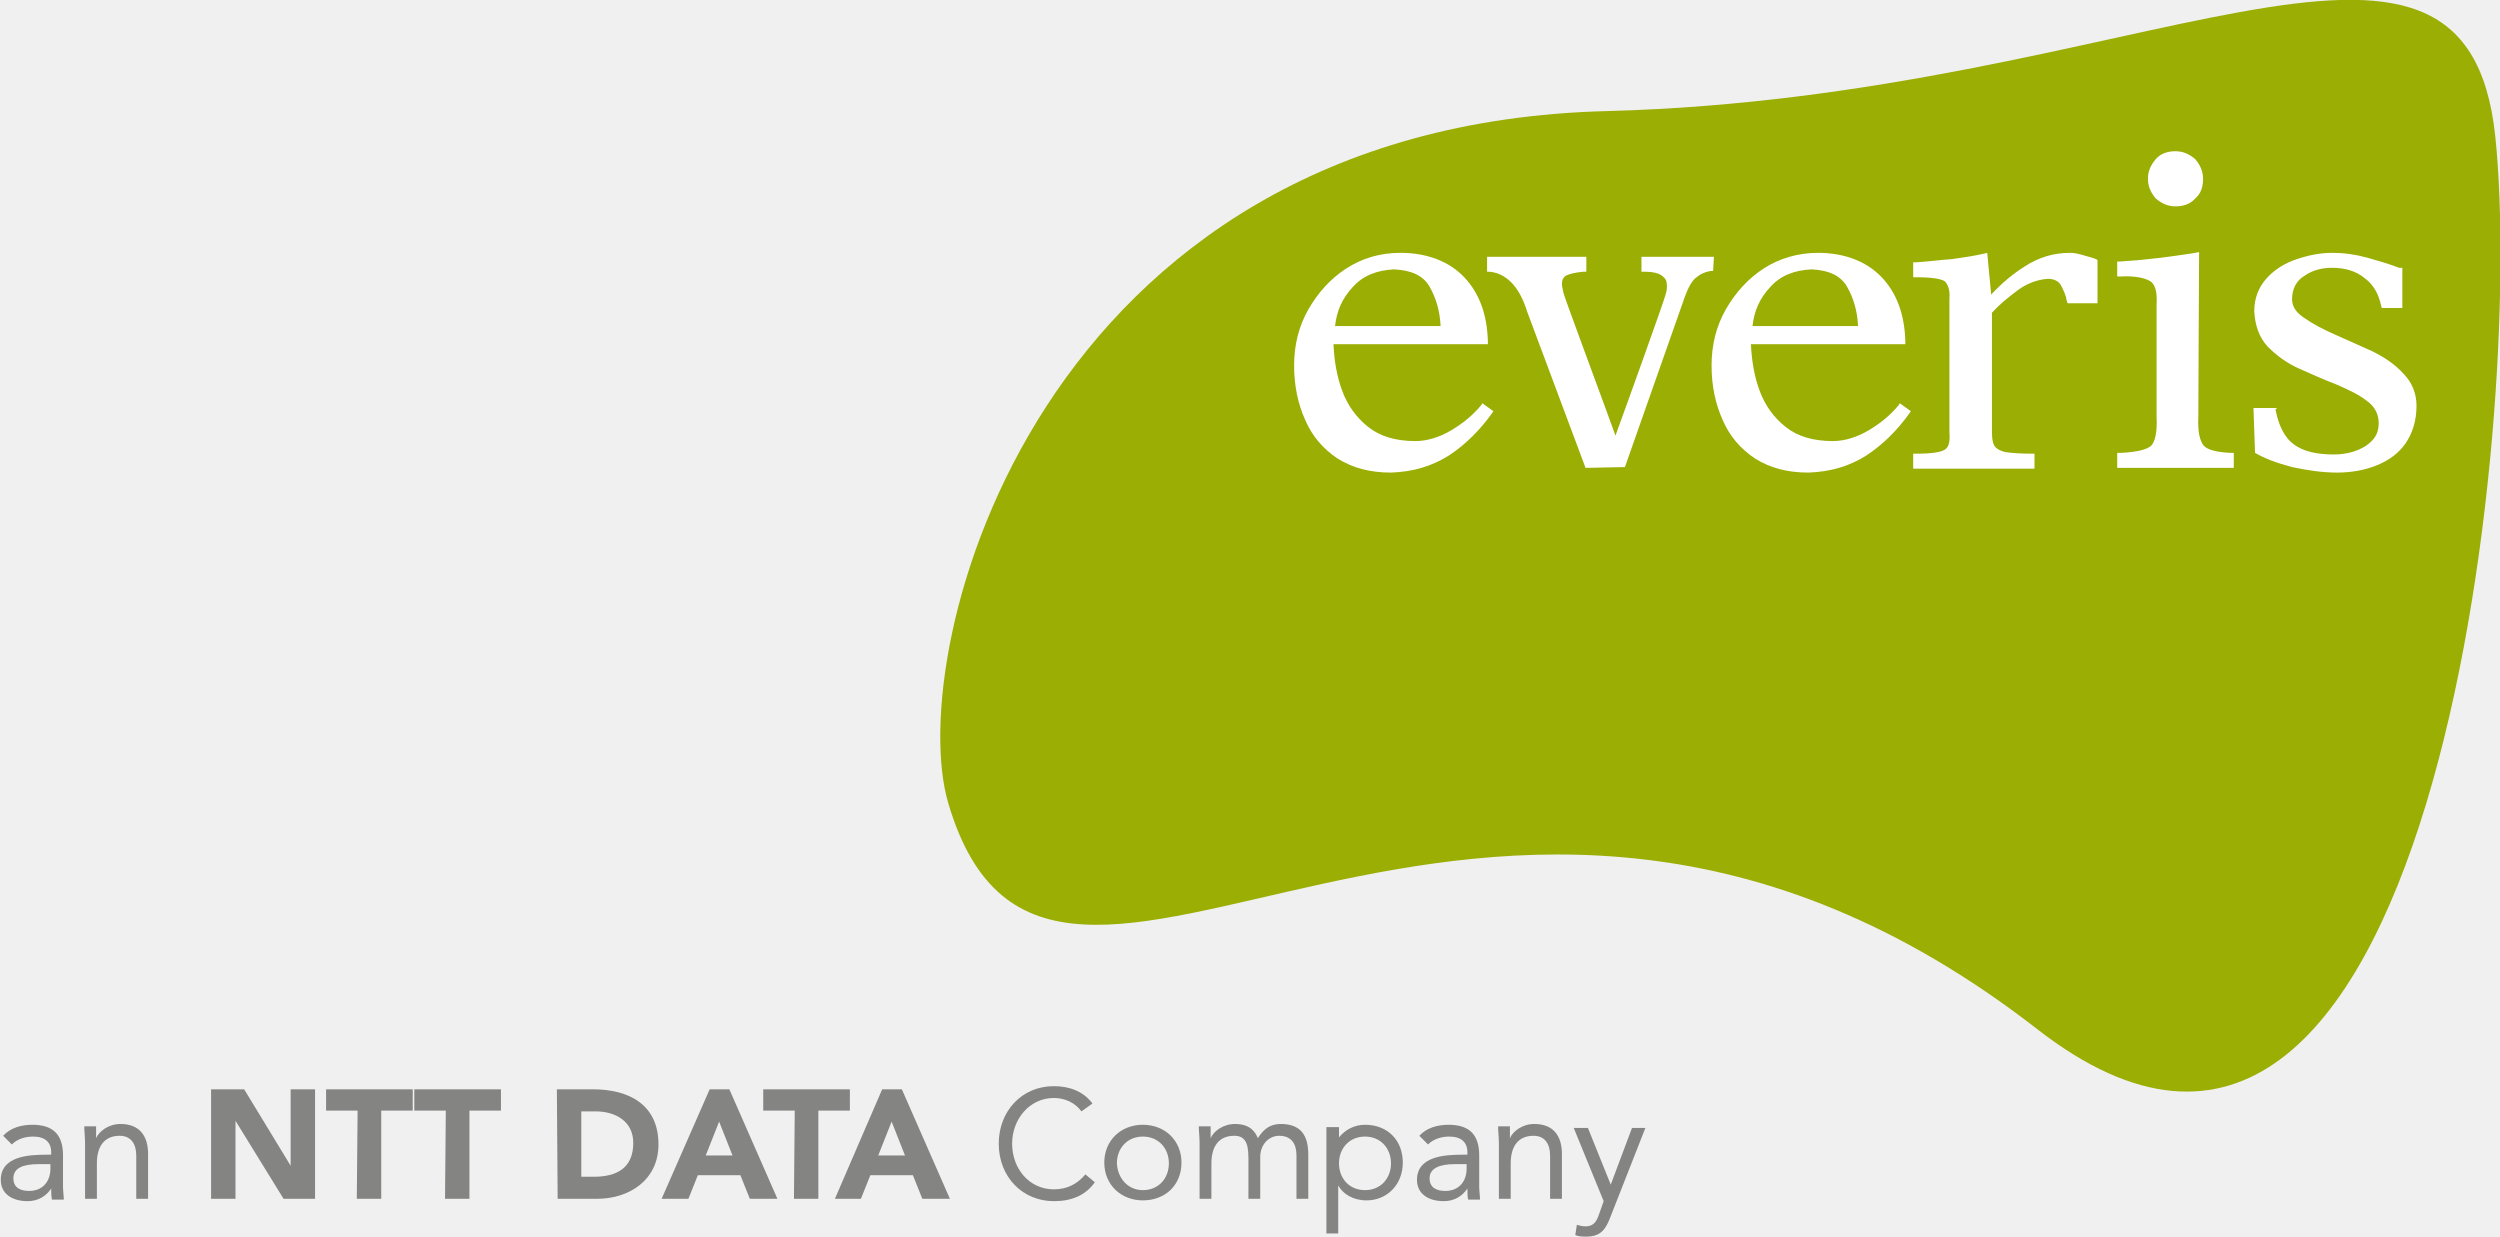
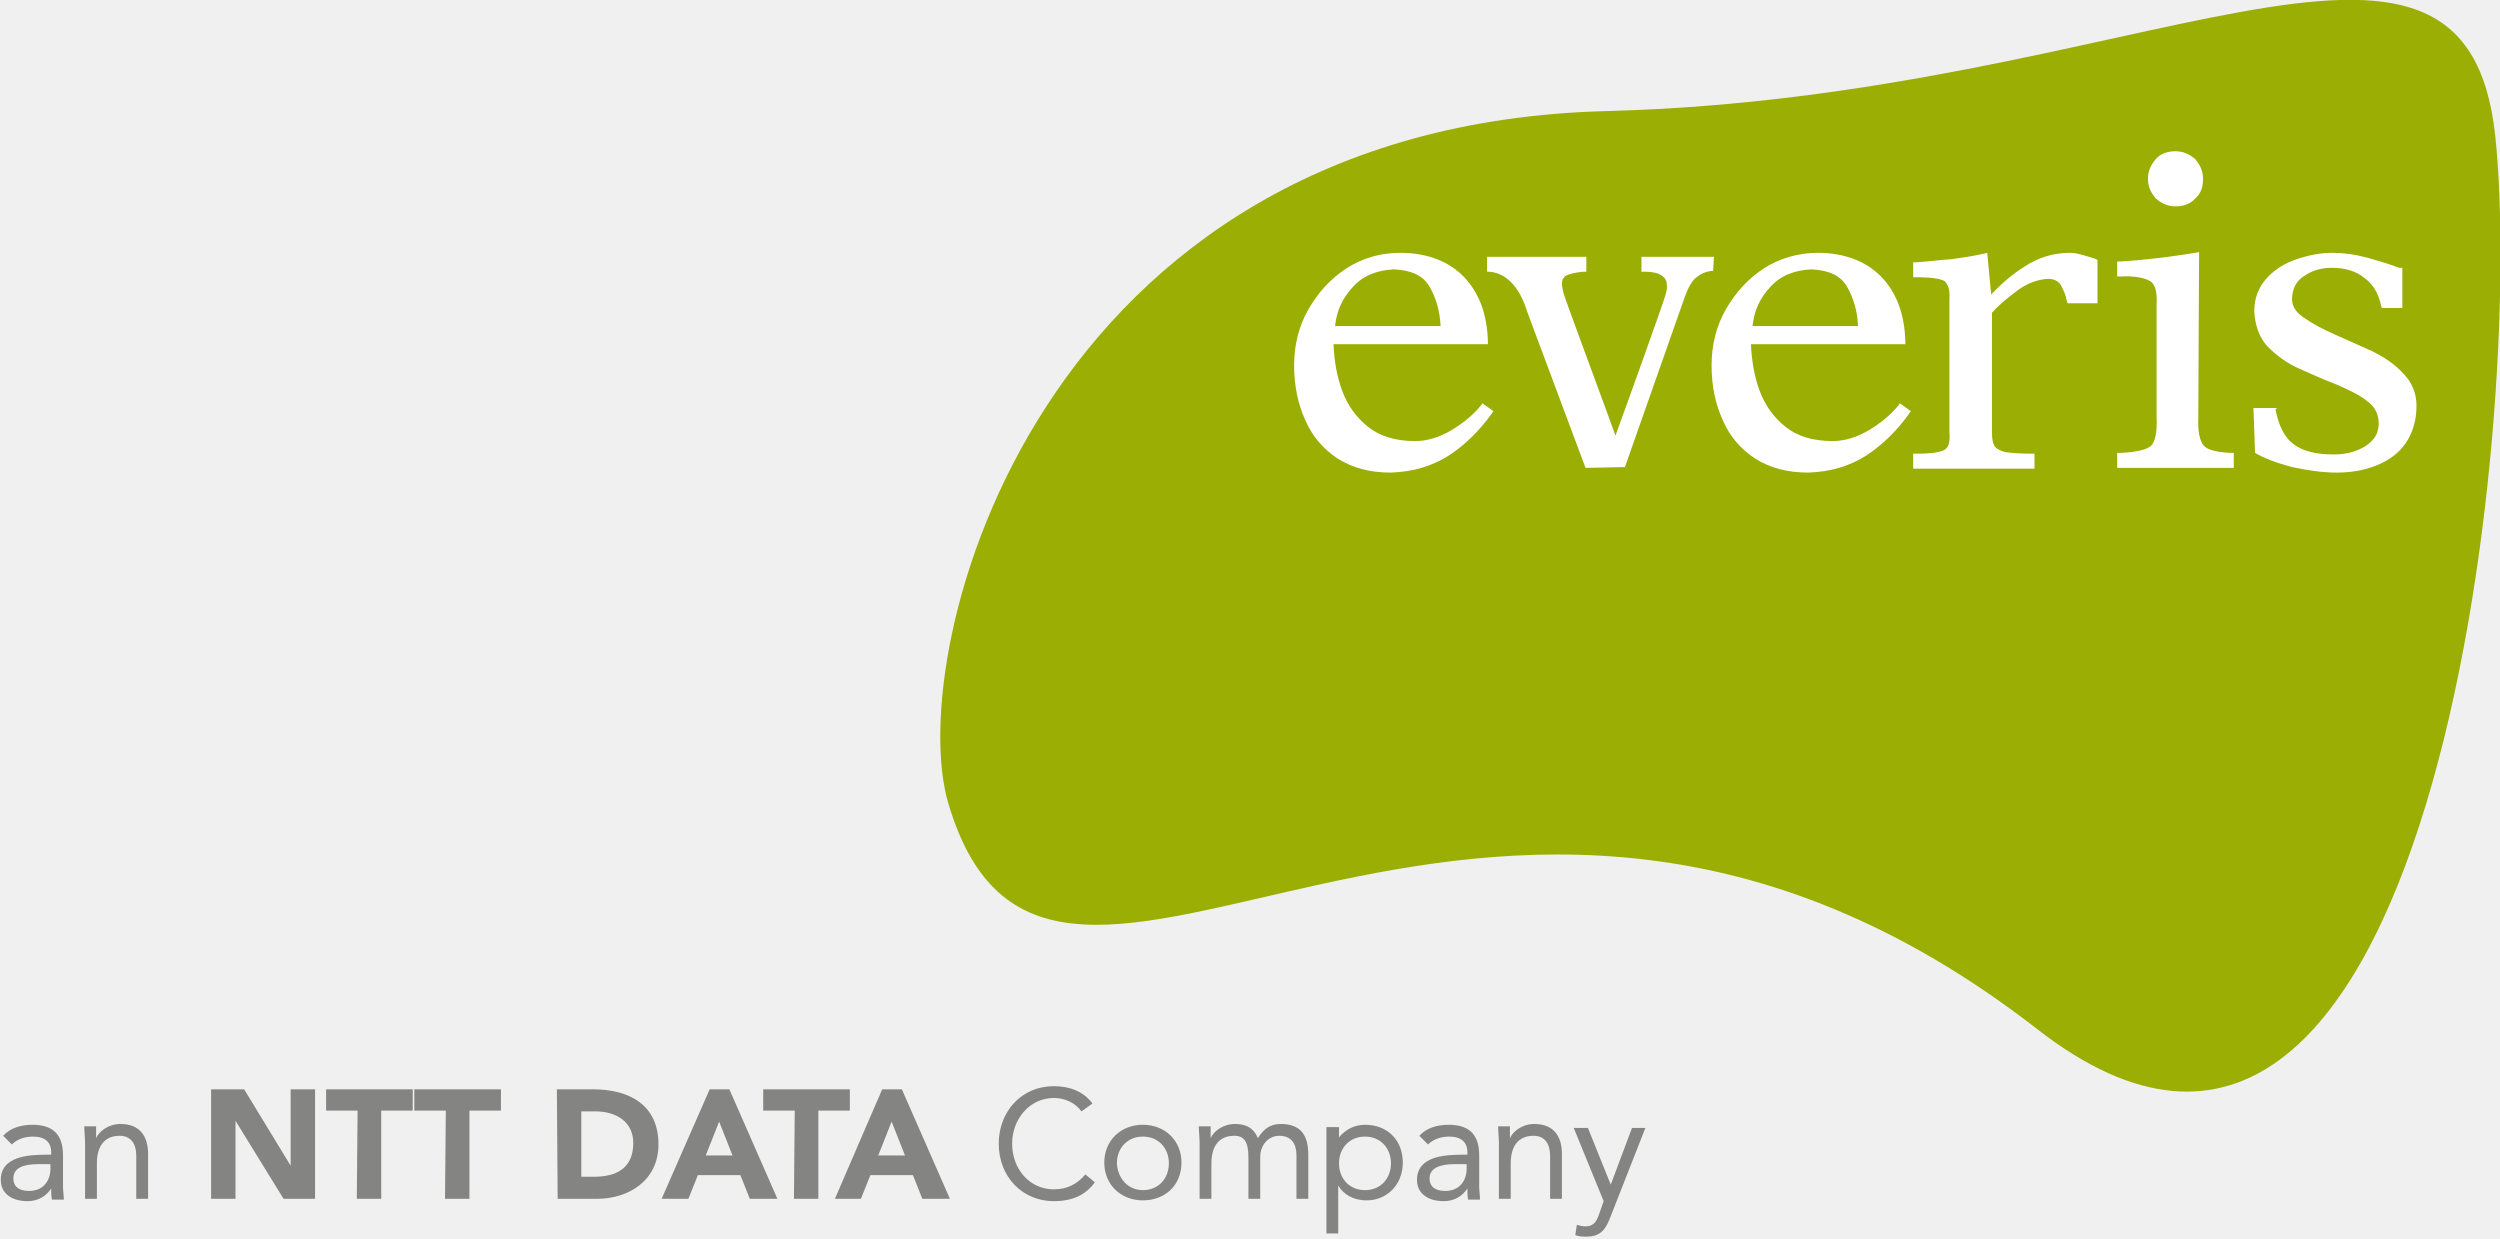
- <svg xmlns="http://www.w3.org/2000/svg" version="1.1" id="Capa_1" x="0px" y="0px" viewBox="0 0 317.4 157" style="enable-background:new 0 0 317.4 157;" xml:space="preserve">
-   <style type="text/css">
- 	.st0{fill-rule:evenodd;clip-rule:evenodd;fill:#9AAE04;}
- 	.st1{fill-rule:evenodd;clip-rule:evenodd;fill:#FFFFFF;}
- 	.st2{fill:#848483;}
- </style>
-   <g>
-     <g>
-       <path class="st0" d="M316.8,17.3c3.8,36-7.9,152.4-58.1,113.4c-71-55.2-125.2,15.5-138.3-28.7c-5.7-19.2,11.1-86.1,83.7-87.9    C271.8,12.3,313-18.7,316.8,17.3z" />
-       <g>
-         <path class="st1" d="M182.9,41.4c-0.1-2-0.6-3.6-1.4-5c-0.8-1.4-2.3-2.1-4.5-2.2c-2.2,0.1-4,0.8-5.3,2.3c-1.3,1.4-2,3-2.2,4.9     H182.9z M170.4,49.6c0.7,1.9,1.8,3.4,3.3,4.6c1.5,1.2,3.5,1.8,6,1.8c1.5,0,3.1-0.5,4.6-1.4s2.7-1.9,3.7-3.1l0.2-0.3l1.4,1     l-0.2,0.3c-1.5,2.1-3.3,3.9-5.4,5.3c-2.2,1.4-4.6,2.1-7.4,2.2c-2.7,0-4.9-0.6-6.8-1.8c-1.8-1.2-3.2-2.8-4.1-4.9     c-0.9-2-1.4-4.3-1.4-6.9c0-2.6,0.6-5,1.8-7.1s2.8-3.9,4.8-5.2s4.3-2,6.9-2c3.4,0,6.2,1.1,8.1,3.1c1.9,2,2.9,4.7,3,8.1v0.4h-19.6     C169.4,45.8,169.7,47.7,170.4,49.6z" />
-         <path class="st1" d="M217.5,34.4h-0.3c-0.6,0.1-1.2,0.3-1.8,0.8c-0.6,0.4-1.1,1.4-1.5,2.5l-7.6,21.6l-5,0.1l-7.4-19.8     c-0.5-1.6-1.1-2.7-1.8-3.5s-1.7-1.5-3-1.6h-0.3v-1.9c0,0,11.8,0,12.2,0h0.4v1.9H201c-1.1,0.1-1.8,0.3-2.2,0.5     c-0.4,0.3-0.5,0.6-0.5,1.1c0,0.2,0.1,0.6,0.2,1.1c0.1,0.5,5.2,14.2,6.6,18.1c1.4-3.8,6.2-17.2,6.3-17.7c0.2-0.6,0.3-1.1,0.2-1.6     c0-0.4-0.2-0.7-0.6-1c-0.4-0.3-1.1-0.5-2.2-0.5h-0.4v-1.9h0.4c0.4,0,8.8,0,8.8,0L217.5,34.4L217.5,34.4z" />
-         <path class="st1" d="M235.9,41.4c-0.1-2-0.6-3.6-1.4-5c-0.8-1.4-2.3-2.1-4.5-2.2c-2.2,0.1-4,0.8-5.3,2.3c-1.3,1.4-2,3-2.2,4.9     H235.9z M223.4,49.6c0.7,1.9,1.8,3.4,3.3,4.6c1.5,1.2,3.5,1.8,6,1.8c1.5,0,3.1-0.5,4.6-1.4s2.7-1.9,3.7-3.1l0.2-0.3l1.4,1     l-0.2,0.3c-1.5,2.1-3.3,3.9-5.4,5.3c-2.2,1.4-4.6,2.1-7.4,2.2c-2.7,0-4.9-0.6-6.8-1.8c-1.8-1.2-3.2-2.8-4.1-4.9     c-0.9-2-1.4-4.3-1.4-6.9c0-2.6,0.6-5,1.8-7.1s2.8-3.9,4.8-5.2s4.4-2,6.9-2c3.4,0,6.2,1.1,8.1,3.1c1.9,2,2.9,4.7,3,8.1v0.4h-19.6     C222.4,45.8,222.7,47.7,223.4,49.6z" />
-         <path class="st1" d="M257.1,33.8c1.7-1.1,3.6-1.7,5.7-1.7c0.5,0,1,0.1,1.7,0.3c0.6,0.2,1.2,0.3,1.6,0.5l0.2,0.1v5.5h-3.8     l-0.1-0.3c-0.1-0.7-0.4-1.3-0.7-1.9c-0.3-0.6-0.9-0.9-1.7-0.9c-1.4,0.1-2.7,0.6-3.9,1.5c-1.2,0.9-2.3,1.8-3.2,2.8v15.2     c0,0.8,0.1,1.3,0.3,1.7c0.2,0.3,0.6,0.6,1.4,0.8c0.7,0.1,1.8,0.2,3.3,0.2h0.4v1.9h-15.4v-1.9h0.4c2,0,3.1-0.2,3.6-0.5     s0.7-1,0.6-2.2v-17c0.1-1.1-0.2-1.8-0.6-2.2c-0.5-0.3-1.6-0.5-3.6-0.5h-0.4v-1.9h0.4c1.6-0.1,3-0.3,4.5-0.4     c1.4-0.2,2.8-0.4,4.1-0.7l0.4-0.1l0.5,5.3C254.1,36,255.5,34.8,257.1,33.8z" />
-         <path class="st1" d="M288.9,52c0.4,2.1,1.2,3.6,2.3,4.4c1.2,0.9,2.9,1.3,5.1,1.3c0.8,0,1.7-0.1,2.6-0.4c0.9-0.3,1.6-0.7,2.2-1.3     s0.9-1.3,0.9-2.3c0-1.1-0.5-2.1-1.5-2.8c-1-0.8-2.3-1.4-3.9-2.1c-1.6-0.6-3.1-1.3-4.7-2s-2.9-1.7-4-2.8c-1.1-1.2-1.6-2.7-1.7-4.5     c0-1.7,0.6-3.1,1.6-4.2c1-1.1,2.3-1.9,3.8-2.4s3-0.8,4.5-0.8s2.9,0.2,4.4,0.6c1.4,0.4,2.8,0.8,4.1,1.3h0.4v5.1h-2.6l-0.1-0.3     c-0.3-1.5-1-2.7-2.1-3.5c-1.1-0.9-2.5-1.3-4.1-1.3c-1.3,0-2.5,0.3-3.5,1c-1,0.6-1.6,1.6-1.6,3c0,0.9,0.5,1.7,1.6,2.4     c1,0.7,2.3,1.4,3.9,2.1c1.6,0.7,3.1,1.4,4.7,2.1c1.6,0.8,2.9,1.7,3.9,2.8c1.1,1.1,1.7,2.5,1.7,4.1c0,1.9-0.5,3.5-1.4,4.8     s-2.2,2.2-3.7,2.8s-3.2,0.9-5,0.9c-1.9,0-3.8-0.3-5.7-0.7c-1.9-0.5-3.5-1.1-4.7-1.8l-0.2-5.7h3L288.9,52z" />
-         <g>
-           <path class="st1" d="M278.7,25.2c-0.6,0.7-1.5,1-2.5,1s-1.8-0.4-2.5-1c-0.6-0.7-1-1.5-1-2.5s0.4-1.8,1-2.5s1.5-1,2.5-1      s1.8,0.4,2.5,1c0.6,0.7,1,1.5,1,2.5C279.7,23.8,279.4,24.6,278.7,25.2z" />
-           <path class="st1" d="M269.2,35.1h-0.4v-1.9h0.4c3.2-0.2,6.4-0.6,9.5-1.1l0.5-0.1c0,0-0.1,18.2-0.1,20.9      c-0.1,1.9,0.2,3.1,0.7,3.7c0.5,0.5,1.5,0.8,3.4,0.9h0.4v1.9h-14.8v-1.9h0.4c2.1-0.1,3.3-0.4,3.9-0.9c0.5-0.5,0.8-1.7,0.7-3.7      V38.6c0.1-1.6-0.2-2.5-0.8-2.9C272.3,35.3,271.1,35,269.2,35.1z" />
-         </g>
-       </g>
-     </g>
-     <g>
-       <path class="st2" d="M0.4,144.2c0.9-1,2.3-1.4,3.7-1.4c2.7,0,3.9,1.3,3.9,3.9v4c0,0.5,0.1,1.1,0.1,1.6H6.6c-0.1-0.4-0.1-1-0.1-1.4    l0,0c-0.6,0.9-1.6,1.6-3,1.6c-1.9,0-3.4-0.9-3.4-2.7c0-3,3.5-3.2,5.8-3.2h0.6v-0.3c0-1.3-0.8-2-2.3-2c-1,0-2,0.3-2.7,1L0.4,144.2z     M4.9,147.8c-2,0-3.2,0.5-3.2,1.8c0,1.2,0.9,1.6,2,1.6c1.8,0,2.7-1.3,2.7-2.8v-0.6H4.9z" />
-       <path class="st2" d="M10.8,145.2c0-0.8-0.1-1.6-0.1-2.2h1.5c0,0.5,0,1,0,1.5l0,0c0.4-0.9,1.6-1.8,3.1-1.8c2.4,0,3.5,1.5,3.5,3.8    v5.7h-1.5v-5.5c0-1.5-0.7-2.5-2.1-2.5c-2,0-2.9,1.4-2.9,3.5v4.5h-1.5L10.8,145.2z" />
-       <path class="st2" d="M26.8,138.3H31l5.9,9.7l0,0v-9.7H40v13.9h-4l-6.1-9.9l0,0v9.9h-3.1V138.3z" />
-       <path class="st2" d="M45.4,141h-4v-2.7h11v2.7h-4v11.2h-3.1L45.4,141L45.4,141z" />
-       <path class="st2" d="M56.6,141h-4v-2.7h11v2.7h-4v11.2h-3.1L56.6,141L56.6,141z" />
-       <path class="st2" d="M70.7,138.3h4.6c4.5,0,8.3,1.9,8.3,7c0,4.5-3.7,6.9-7.8,6.9h-5L70.7,138.3L70.7,138.3z M73.8,149.4h1.6    c2.9,0,5-1.1,5-4.3c0-2.7-2.2-4-4.8-4h-1.8L73.8,149.4z" />
-       <path class="st2" d="M90.1,138.3h2.5l6.1,13.9h-3.5l-1.2-3h-5.4l-1.2,3H84L90.1,138.3z M91.3,142.4l-1.7,4.3H93L91.3,142.4z" />
-       <path class="st2" d="M100.9,141h-4v-2.7h11v2.7h-4v11.2h-3.1L100.9,141L100.9,141z" />
-       <path class="st2" d="M112,138.3h2.5l6.1,13.9h-3.5l-1.2-3h-5.4l-1.2,3H106L112,138.3z M113.2,142.4l-1.7,4.3h3.4L113.2,142.4z" />
-       <path class="st2" d="M145.1,142.8c2.8,0,4.9,2,4.9,4.8c0,2.9-2.1,4.8-4.9,4.8c-2.8,0-4.9-2-4.9-4.8    C140.2,144.8,142.3,142.8,145.1,142.8z M145.1,151.1c2,0,3.3-1.5,3.3-3.4s-1.3-3.4-3.3-3.4s-3.3,1.5-3.3,3.4    C141.9,149.6,143.2,151.1,145.1,151.1z" />
-       <path class="st2" d="M152.3,145.2c0-0.8-0.1-1.6-0.1-2.2h1.5c0,0.5,0,1,0,1.5l0,0c0.4-0.9,1.6-1.8,3.1-1.8c2,0,2.6,1.1,2.9,1.8    c0.7-1.1,1.5-1.8,2.9-1.8c2.6,0,3.5,1.5,3.5,3.9v5.6h-1.5v-5.5c0-1.3-0.5-2.5-2.2-2.5c-1.3,0-2.4,1.1-2.4,2.7v5.3h-1.5V147    c0-2-0.5-2.8-1.8-2.8c-2,0-2.9,1.4-2.9,3.5v4.5h-1.5V145.2z" />
-       <path class="st2" d="M168.5,143.1h1.5v1.3l0,0c0.8-1,2-1.6,3.3-1.6c2.9,0,4.8,2,4.8,4.8s-2,4.8-4.6,4.8c-1.7,0-3-0.8-3.6-1.9l0,0    v6.1h-1.5v-13.5H168.5z M173.3,151.1c2,0,3.3-1.5,3.3-3.4s-1.3-3.4-3.3-3.4s-3.3,1.5-3.3,3.4S171.3,151.1,173.3,151.1z" />
-       <path class="st2" d="M180.2,144.2c0.9-1,2.3-1.4,3.7-1.4c2.7,0,3.9,1.3,3.9,3.9v4c0,0.5,0.1,1.1,0.1,1.6h-1.5    c-0.1-0.4-0.1-1-0.1-1.4l0,0c-0.6,0.9-1.6,1.6-3,1.6c-1.9,0-3.4-0.9-3.4-2.7c0-3,3.5-3.2,5.8-3.2h0.6v-0.3c0-1.3-0.8-2-2.3-2    c-1,0-2,0.3-2.7,1L180.2,144.2z M184.7,147.8c-1.9,0-3.2,0.5-3.2,1.8c0,1.2,0.9,1.6,2,1.6c1.8,0,2.7-1.3,2.7-2.8v-0.6H184.7z" />
-       <path class="st2" d="M190.3,145.2c0-0.8-0.1-1.6-0.1-2.2h1.5c0,0.5,0,1,0,1.5l0,0c0.4-0.9,1.6-1.8,3.1-1.8c2.4,0,3.5,1.5,3.5,3.8    v5.7h-1.5v-5.5c0-1.5-0.7-2.5-2.1-2.5c-2,0-2.9,1.4-2.9,3.5v4.5h-1.5V145.2z" />
-       <path class="st2" d="M204.5,154.4c-0.6,1.6-1.2,2.6-3.1,2.6c-0.4,0-1,0-1.4-0.2l0.2-1.3c0.3,0.1,0.7,0.2,1.1,0.2    c1,0,1.4-0.6,1.7-1.5l0.6-1.7l-3.8-9.3h1.8l2.9,7.2l0,0l2.7-7.2h1.7L204.5,154.4z" />
-       <g>
-         <path class="st2" d="M137.3,141.1c-0.8-1.1-2.1-1.7-3.5-1.7c-3.1,0-5.3,2.7-5.3,5.8c0,3.2,2.2,5.8,5.3,5.8c1.7,0,3-0.7,4-1.9     l1.2,1c-1.2,1.7-3,2.4-5.2,2.4c-4,0-7-3.1-7-7.3c0-4.1,2.9-7.3,7-7.3c1.9,0,3.7,0.6,4.9,2.2L137.3,141.1z" />
-       </g>
-     </g>
+ <svg xmlns="http://www.w3.org/2000/svg" width="107" height="53" viewBox="0 0 107 53" fill="none">
+   <g clip-path="url(#clip0_17_1888)">
+     <path fill-rule="evenodd" clip-rule="evenodd" d="M106.798 5.832C108.079 17.968 104.135 57.208 87.212 44.061C63.276 25.452 45.005 49.286 40.589 34.386C38.667 27.913 44.331 5.36 68.805 4.753C91.628 4.146 105.517 -6.304 106.798 5.832Z" fill="#9AAE04" />
+     <path fill-rule="evenodd" clip-rule="evenodd" d="M61.658 13.957C61.624 13.282 61.456 12.743 61.186 12.271C60.917 11.799 60.411 11.563 59.669 11.529C58.928 11.563 58.321 11.799 57.883 12.305C57.444 12.777 57.208 13.316 57.141 13.957H61.658V13.957ZM57.444 16.721C57.68 17.361 58.051 17.867 58.557 18.272C59.062 18.676 59.737 18.878 60.58 18.878C61.085 18.878 61.624 18.71 62.13 18.406C62.636 18.103 63.04 17.766 63.377 17.361L63.445 17.26L63.917 17.597L63.849 17.698C63.344 18.406 62.737 19.013 62.029 19.485C61.287 19.957 60.478 20.193 59.534 20.227C58.624 20.227 57.883 20.025 57.242 19.62C56.635 19.215 56.163 18.676 55.86 17.968C55.556 17.294 55.388 16.519 55.388 15.642C55.388 14.766 55.59 13.957 55.995 13.249C56.399 12.541 56.939 11.934 57.613 11.496C58.287 11.057 59.062 10.821 59.939 10.821C61.085 10.821 62.029 11.192 62.67 11.866C63.31 12.541 63.647 13.451 63.681 14.597V14.732H57.074C57.107 15.44 57.208 16.08 57.444 16.721Z" fill="white" />
+     <path fill-rule="evenodd" clip-rule="evenodd" d="M73.322 11.597H73.221C73.019 11.63 72.817 11.698 72.615 11.866C72.412 12.001 72.244 12.338 72.109 12.709L69.547 19.991L67.861 20.025L65.367 13.35C65.198 12.81 64.996 12.44 64.76 12.17C64.524 11.9 64.187 11.664 63.748 11.63H63.647V10.99C63.647 10.99 67.625 10.99 67.76 10.99H67.895V11.63H67.76C67.389 11.664 67.153 11.732 67.018 11.799C66.883 11.9 66.85 12.001 66.85 12.17C66.85 12.237 66.883 12.372 66.917 12.541C66.951 12.709 68.67 17.328 69.142 18.642C69.614 17.361 71.232 12.844 71.266 12.675C71.333 12.473 71.367 12.305 71.333 12.136C71.333 12.001 71.266 11.9 71.131 11.799C70.996 11.698 70.76 11.63 70.389 11.63H70.255V10.99H70.389C70.524 10.99 73.356 10.99 73.356 10.99L73.322 11.597Z" fill="white" />
+     <path fill-rule="evenodd" clip-rule="evenodd" d="M79.525 13.957C79.492 13.282 79.323 12.743 79.053 12.271C78.784 11.799 78.278 11.563 77.536 11.529C76.795 11.563 76.188 11.799 75.749 12.305C75.311 12.777 75.075 13.316 75.008 13.957H79.525V13.957ZM75.311 16.721C75.547 17.361 75.918 17.867 76.424 18.272C76.929 18.676 77.604 18.878 78.446 18.878C78.952 18.878 79.492 18.71 79.997 18.406C80.503 18.103 80.907 17.766 81.245 17.361L81.312 17.26L81.784 17.597L81.716 17.698C81.211 18.406 80.604 19.013 79.896 19.485C79.154 19.957 78.345 20.193 77.401 20.227C76.491 20.227 75.749 20.025 75.109 19.62C74.502 19.215 74.03 18.676 73.727 17.968C73.423 17.294 73.255 16.519 73.255 15.642C73.255 14.766 73.457 13.957 73.862 13.249C74.266 12.541 74.806 11.934 75.48 11.496C76.154 11.057 76.963 10.821 77.806 10.821C78.952 10.821 79.896 11.192 80.537 11.866C81.177 12.541 81.514 13.451 81.548 14.597V14.732H74.941C74.974 15.44 75.075 16.08 75.311 16.721Z" fill="white" />
+     <path fill-rule="evenodd" clip-rule="evenodd" d="M86.672 11.394C87.245 11.024 87.886 10.821 88.594 10.821C88.762 10.821 88.931 10.855 89.167 10.922C89.369 10.99 89.571 11.024 89.706 11.091L89.773 11.125V12.979H88.493L88.459 12.878C88.425 12.642 88.324 12.44 88.223 12.237C88.122 12.035 87.919 11.934 87.65 11.934C87.178 11.967 86.74 12.136 86.335 12.44C85.93 12.743 85.56 13.046 85.256 13.383V18.508C85.256 18.777 85.29 18.946 85.357 19.081C85.425 19.182 85.56 19.283 85.829 19.35C86.065 19.384 86.436 19.418 86.942 19.418H87.077V20.058H81.885V19.418H82.02C82.694 19.418 83.065 19.35 83.234 19.249C83.402 19.148 83.469 18.912 83.436 18.508V12.777C83.469 12.406 83.368 12.17 83.234 12.035C83.065 11.934 82.694 11.866 82.02 11.866H81.885V11.226H82.02C82.559 11.192 83.031 11.125 83.537 11.091C84.009 11.024 84.481 10.956 84.919 10.855L85.054 10.821L85.222 12.608C85.661 12.136 86.133 11.732 86.672 11.394Z" fill="white" />
+     <path fill-rule="evenodd" clip-rule="evenodd" d="M97.392 17.53C97.527 18.238 97.797 18.744 98.168 19.013C98.572 19.317 99.145 19.451 99.887 19.451C100.156 19.451 100.46 19.418 100.763 19.317C101.067 19.215 101.303 19.081 101.505 18.878C101.707 18.676 101.808 18.44 101.808 18.103C101.808 17.732 101.64 17.395 101.303 17.159C100.966 16.889 100.527 16.687 99.988 16.451C99.449 16.249 98.943 16.013 98.403 15.777C97.864 15.541 97.426 15.204 97.055 14.833C96.684 14.428 96.516 13.923 96.482 13.316C96.482 12.743 96.684 12.271 97.021 11.9C97.358 11.529 97.797 11.26 98.302 11.091C98.808 10.922 99.314 10.821 99.819 10.821C100.325 10.821 100.797 10.889 101.303 11.024C101.775 11.159 102.247 11.293 102.685 11.462H102.82V13.181H101.943L101.909 13.08C101.808 12.574 101.572 12.17 101.202 11.9C100.831 11.597 100.359 11.462 99.819 11.462C99.381 11.462 98.977 11.563 98.639 11.799C98.302 12.001 98.1 12.338 98.1 12.81C98.1 13.114 98.269 13.383 98.639 13.619C98.977 13.855 99.415 14.091 99.954 14.327C100.494 14.563 100.999 14.799 101.539 15.035C102.078 15.305 102.516 15.608 102.853 15.979C103.224 16.35 103.426 16.822 103.426 17.361C103.426 18.002 103.258 18.541 102.955 18.98C102.651 19.418 102.213 19.721 101.707 19.923C101.202 20.126 100.628 20.227 100.022 20.227C99.381 20.227 98.741 20.126 98.1 19.991C97.46 19.822 96.92 19.62 96.516 19.384L96.448 17.462H97.46L97.392 17.53Z" fill="white" />
+     <path fill-rule="evenodd" clip-rule="evenodd" d="M93.954 8.495C93.751 8.731 93.448 8.832 93.111 8.832C92.774 8.832 92.504 8.698 92.268 8.495C92.066 8.259 91.931 7.99 91.931 7.652C91.931 7.315 92.066 7.046 92.268 6.81C92.47 6.574 92.774 6.473 93.111 6.473C93.448 6.473 93.718 6.607 93.954 6.81C94.156 7.046 94.291 7.315 94.291 7.652C94.291 8.023 94.19 8.293 93.954 8.495Z" fill="white" />
+     <path fill-rule="evenodd" clip-rule="evenodd" d="M90.751 11.833H90.616V11.192H90.751C91.83 11.125 92.909 10.99 93.954 10.821L94.122 10.788C94.122 10.788 94.088 16.923 94.088 17.833C94.055 18.474 94.156 18.878 94.325 19.081C94.493 19.249 94.83 19.35 95.471 19.384H95.606V20.025H90.616V19.384H90.751C91.459 19.35 91.864 19.249 92.066 19.081C92.234 18.912 92.335 18.508 92.302 17.833V13.013C92.335 12.473 92.234 12.17 92.032 12.035C91.796 11.9 91.392 11.799 90.751 11.833Z" fill="white" />
+     <path d="M0.135 48.612C0.438 48.275 0.91 48.14 1.382 48.14C2.292 48.14 2.697 48.578 2.697 49.455V50.803C2.697 50.972 2.731 51.174 2.731 51.343H2.225C2.191 51.208 2.191 51.005 2.191 50.87C1.989 51.174 1.652 51.41 1.18 51.41C0.539 51.41 0.034 51.106 0.034 50.5C0.034 49.488 1.214 49.421 1.989 49.421H2.191V49.32C2.191 48.882 1.922 48.646 1.416 48.646C1.079 48.646 0.742 48.747 0.506 48.983L0.135 48.612ZM1.652 49.825C0.978 49.825 0.573 49.994 0.573 50.432C0.573 50.837 0.876 50.972 1.247 50.972C1.854 50.972 2.158 50.533 2.158 50.028V49.825H1.652Z" fill="#848483" />
+     <path d="M3.641 48.949C3.641 48.679 3.607 48.41 3.607 48.207H4.113C4.113 48.376 4.113 48.544 4.113 48.713C4.248 48.41 4.652 48.106 5.158 48.106C5.967 48.106 6.338 48.612 6.338 49.387V51.309H5.832V49.455C5.832 48.949 5.596 48.612 5.124 48.612C4.45 48.612 4.147 49.084 4.147 49.792V51.309H3.641V48.949Z" fill="#848483" />
+     <path d="M9.035 46.623H10.45L12.44 49.893V46.623H13.485V51.309H12.136L10.08 47.971V51.309H9.035V46.623V46.623Z" fill="#848483" />
+     <path d="M15.305 47.533H13.957V46.623H17.665V47.533H16.316V51.309H15.271L15.305 47.533Z" fill="#848483" />
+     <path d="M19.081 47.533H17.732V46.623H21.44V47.533H20.092V51.309H19.047L19.081 47.533Z" fill="#848483" />
+     <path d="M23.834 46.623H25.385C26.902 46.623 28.183 47.263 28.183 48.983C28.183 50.5 26.935 51.309 25.553 51.309H23.868L23.834 46.623ZM24.879 50.365H25.418C26.396 50.365 27.104 49.994 27.104 48.915C27.104 48.005 26.362 47.567 25.486 47.567H24.879V50.365Z" fill="#848483" />
+     <path d="M30.374 46.623H31.217L33.273 51.309H32.093L31.689 50.297H29.868L29.464 51.309H28.318L30.374 46.623ZM30.779 48.005L30.206 49.455H31.352L30.779 48.005Z" fill="#848483" />
+     <path d="M34.015 47.533H32.666V46.623H36.374V47.533H35.026V51.309H33.981L34.015 47.533Z" fill="#848483" />
+     <path d="M37.757 46.623H38.6L40.656 51.309H39.476L39.072 50.297H37.251L36.847 51.309H35.734L37.757 46.623ZM38.161 48.005L37.588 49.455H38.734L38.161 48.005Z" fill="#848483" />
+     <path d="M48.915 48.14C49.859 48.14 50.567 48.814 50.567 49.758C50.567 50.736 49.859 51.376 48.915 51.376C47.971 51.376 47.263 50.702 47.263 49.758C47.263 48.814 47.971 48.14 48.915 48.14ZM48.915 50.938C49.59 50.938 50.028 50.432 50.028 49.792C50.028 49.151 49.59 48.646 48.915 48.646C48.241 48.646 47.803 49.151 47.803 49.792C47.837 50.432 48.275 50.938 48.915 50.938Z" fill="#848483" />
+     <path d="M51.343 48.949C51.343 48.679 51.309 48.41 51.309 48.207H51.815C51.815 48.376 51.815 48.544 51.815 48.713C51.949 48.41 52.354 48.106 52.86 48.106C53.534 48.106 53.736 48.477 53.837 48.713C54.073 48.342 54.343 48.106 54.815 48.106C55.691 48.106 55.995 48.612 55.995 49.421V51.309H55.489V49.455C55.489 49.016 55.321 48.612 54.747 48.612C54.309 48.612 53.938 48.983 53.938 49.522V51.309H53.433V49.556C53.433 48.882 53.264 48.612 52.826 48.612C52.152 48.612 51.848 49.084 51.848 49.792V51.309H51.343V48.949Z" fill="#848483" />
+     <path d="M56.804 48.241H57.309V48.679C57.579 48.342 57.984 48.14 58.422 48.14C59.4 48.14 60.04 48.814 60.04 49.758C60.04 50.702 59.366 51.376 58.489 51.376C57.916 51.376 57.478 51.106 57.276 50.736V52.792H56.77V48.241H56.804V48.241ZM58.422 50.938C59.096 50.938 59.534 50.432 59.534 49.792C59.534 49.151 59.096 48.646 58.422 48.646C57.748 48.646 57.309 49.151 57.309 49.792C57.309 50.432 57.748 50.938 58.422 50.938Z" fill="#848483" />
+     <path d="M60.748 48.612C61.051 48.275 61.523 48.14 61.995 48.14C62.905 48.14 63.31 48.578 63.31 49.455V50.803C63.31 50.972 63.344 51.174 63.344 51.343H62.838C62.804 51.208 62.804 51.005 62.804 50.87C62.602 51.174 62.265 51.41 61.793 51.41C61.152 51.41 60.647 51.106 60.647 50.5C60.647 49.488 61.827 49.421 62.602 49.421H62.804V49.32C62.804 48.882 62.535 48.646 62.029 48.646C61.692 48.646 61.355 48.747 61.119 48.983L60.748 48.612ZM62.265 49.825C61.624 49.825 61.186 49.994 61.186 50.432C61.186 50.837 61.489 50.972 61.86 50.972C62.467 50.972 62.771 50.533 62.771 50.028V49.825H62.265Z" fill="#848483" />
+     <path d="M64.153 48.949C64.153 48.679 64.119 48.41 64.119 48.207H64.625C64.625 48.376 64.625 48.544 64.625 48.713C64.76 48.41 65.164 48.106 65.67 48.106C66.479 48.106 66.85 48.612 66.85 49.387V51.309H66.344V49.455C66.344 48.949 66.108 48.612 65.636 48.612C64.962 48.612 64.659 49.084 64.659 49.792V51.309H64.153V48.949Z" fill="#848483" />
+     <path d="M68.94 52.05C68.738 52.59 68.535 52.927 67.895 52.927C67.76 52.927 67.558 52.927 67.423 52.859L67.49 52.421C67.591 52.455 67.726 52.489 67.861 52.489C68.198 52.489 68.333 52.286 68.434 51.983L68.636 51.41L67.356 48.275H67.962L68.94 50.702L69.85 48.275H70.423L68.94 52.05Z" fill="#848483" />
+     <path d="M46.286 47.567C46.016 47.196 45.578 46.994 45.106 46.994C44.061 46.994 43.319 47.904 43.319 48.949C43.319 50.028 44.061 50.904 45.106 50.904C45.679 50.904 46.117 50.668 46.454 50.264L46.859 50.601C46.454 51.174 45.847 51.41 45.106 51.41C43.757 51.41 42.746 50.365 42.746 48.949C42.746 47.567 43.724 46.488 45.106 46.488C45.746 46.488 46.353 46.69 46.758 47.23L46.286 47.567Z" fill="#848483" />
  </g>
+   <defs>
+     <clipPath id="clip0_17_1888">
+       <rect width="107" height="52.927" fill="white" />
+     </clipPath>
+   </defs>
</svg>
